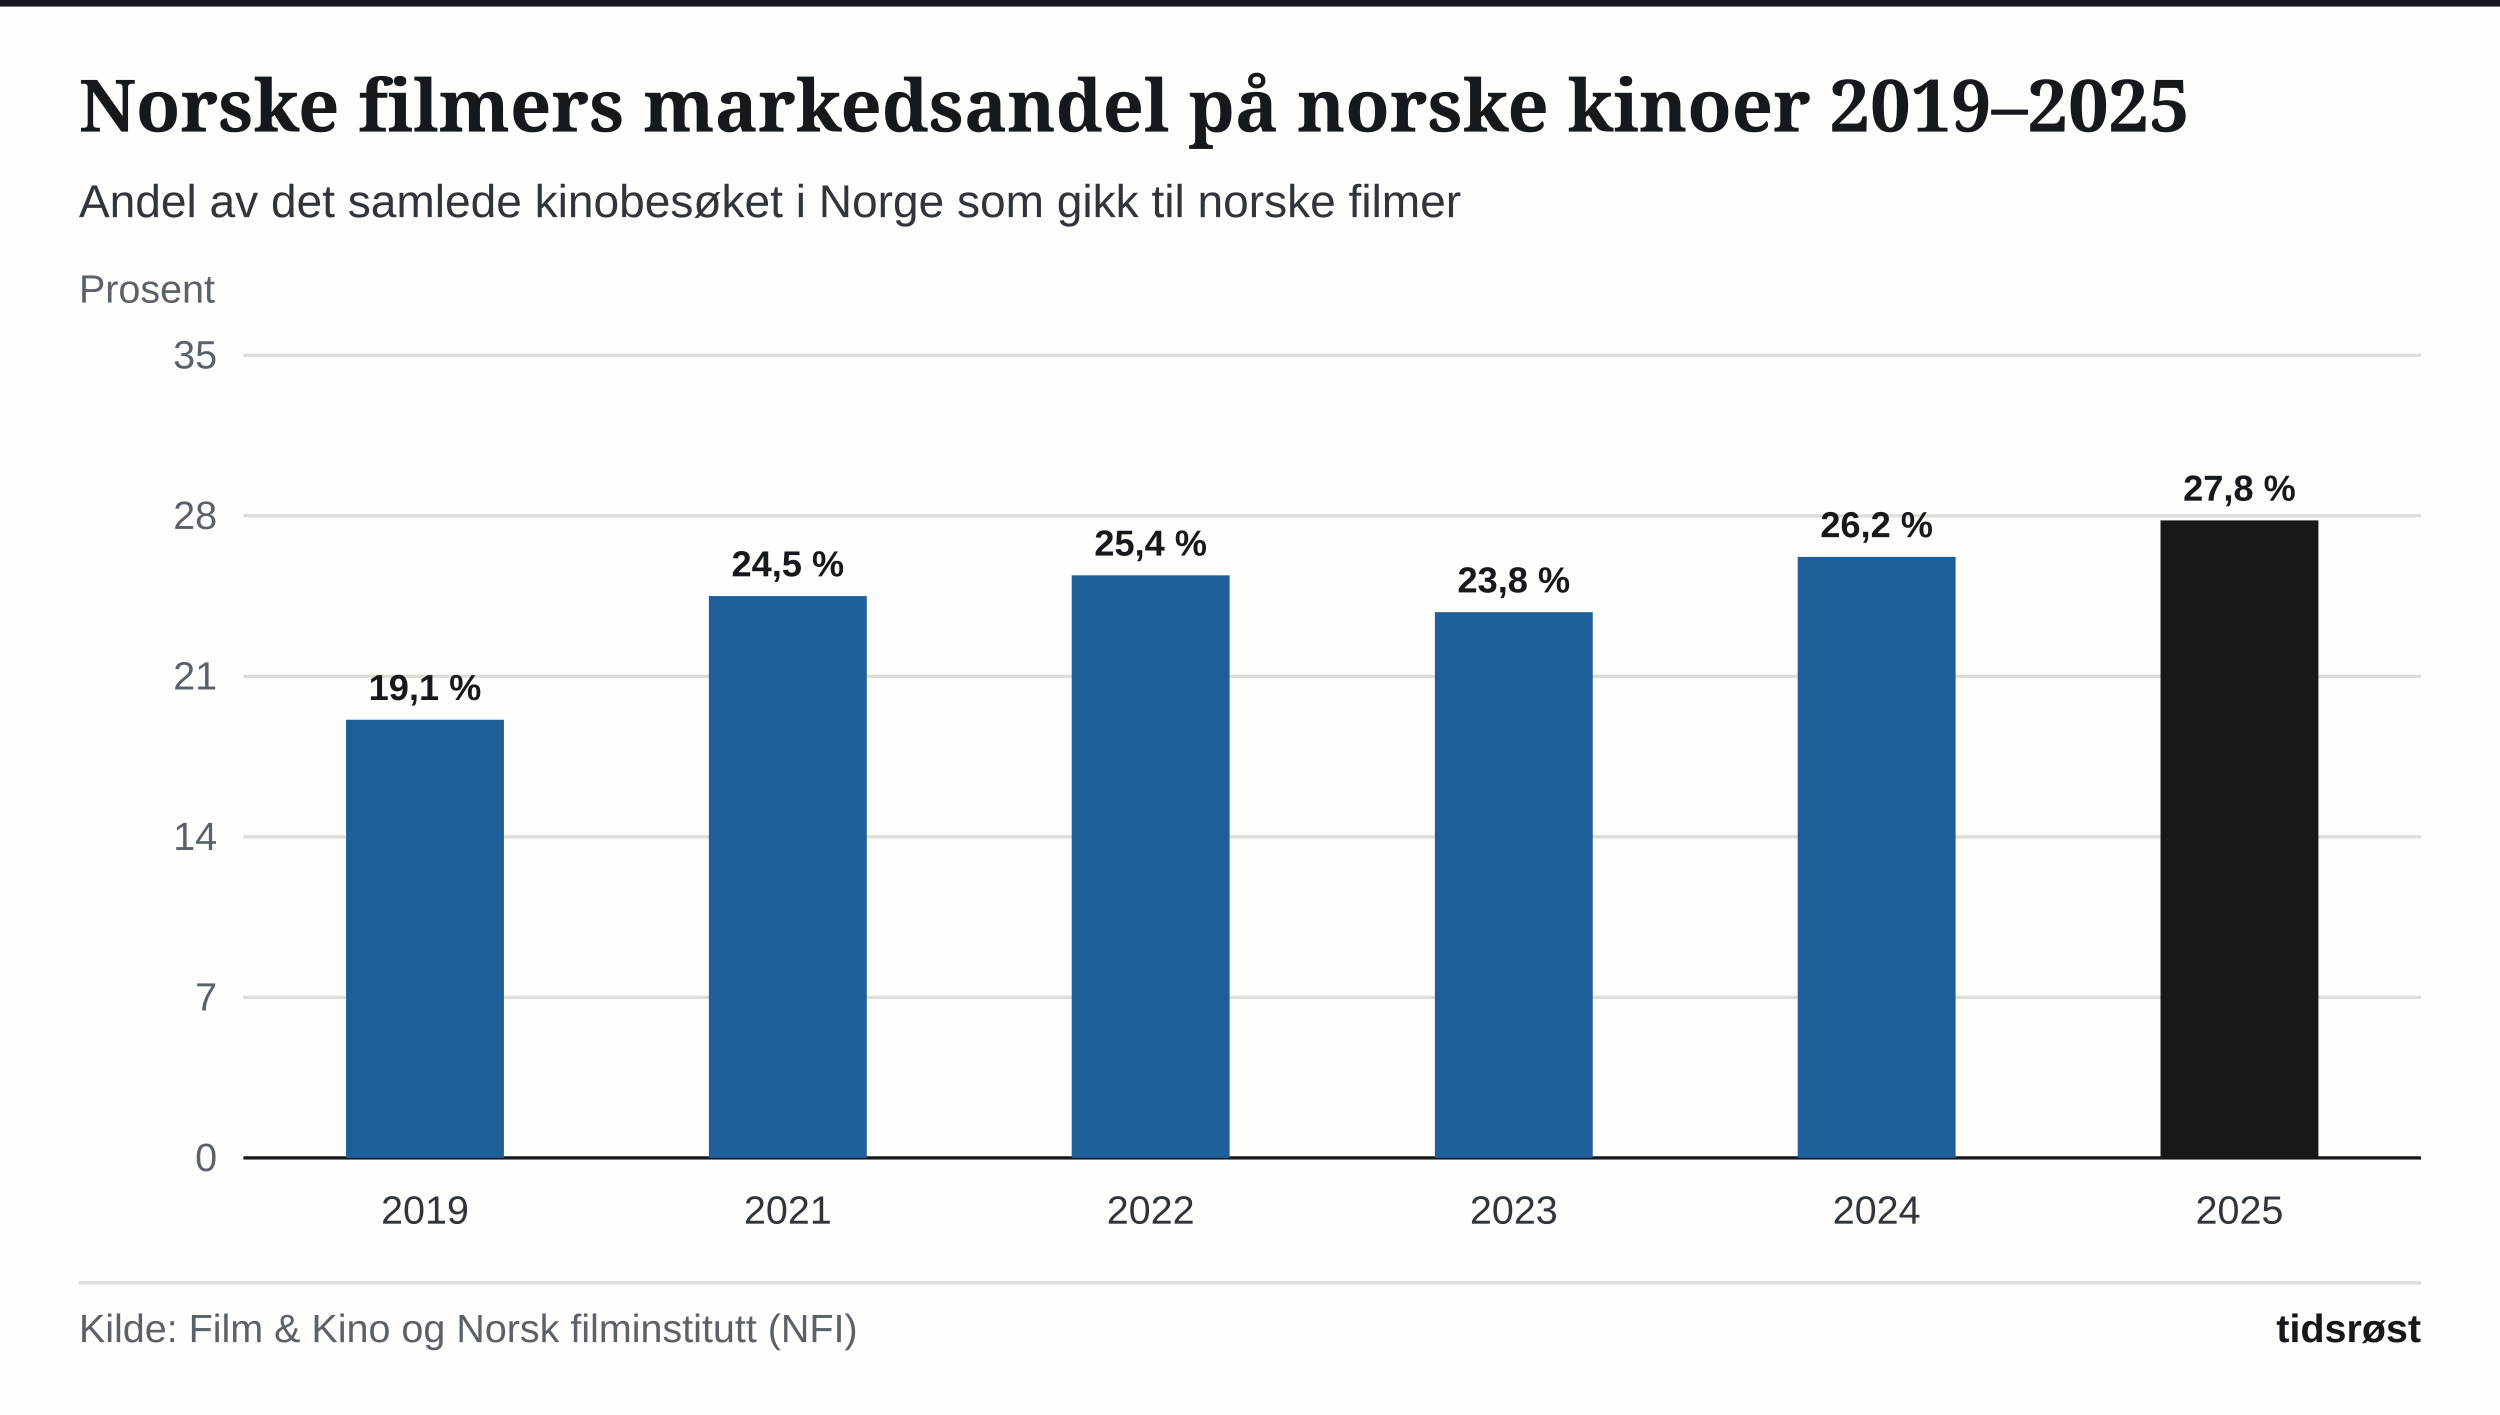
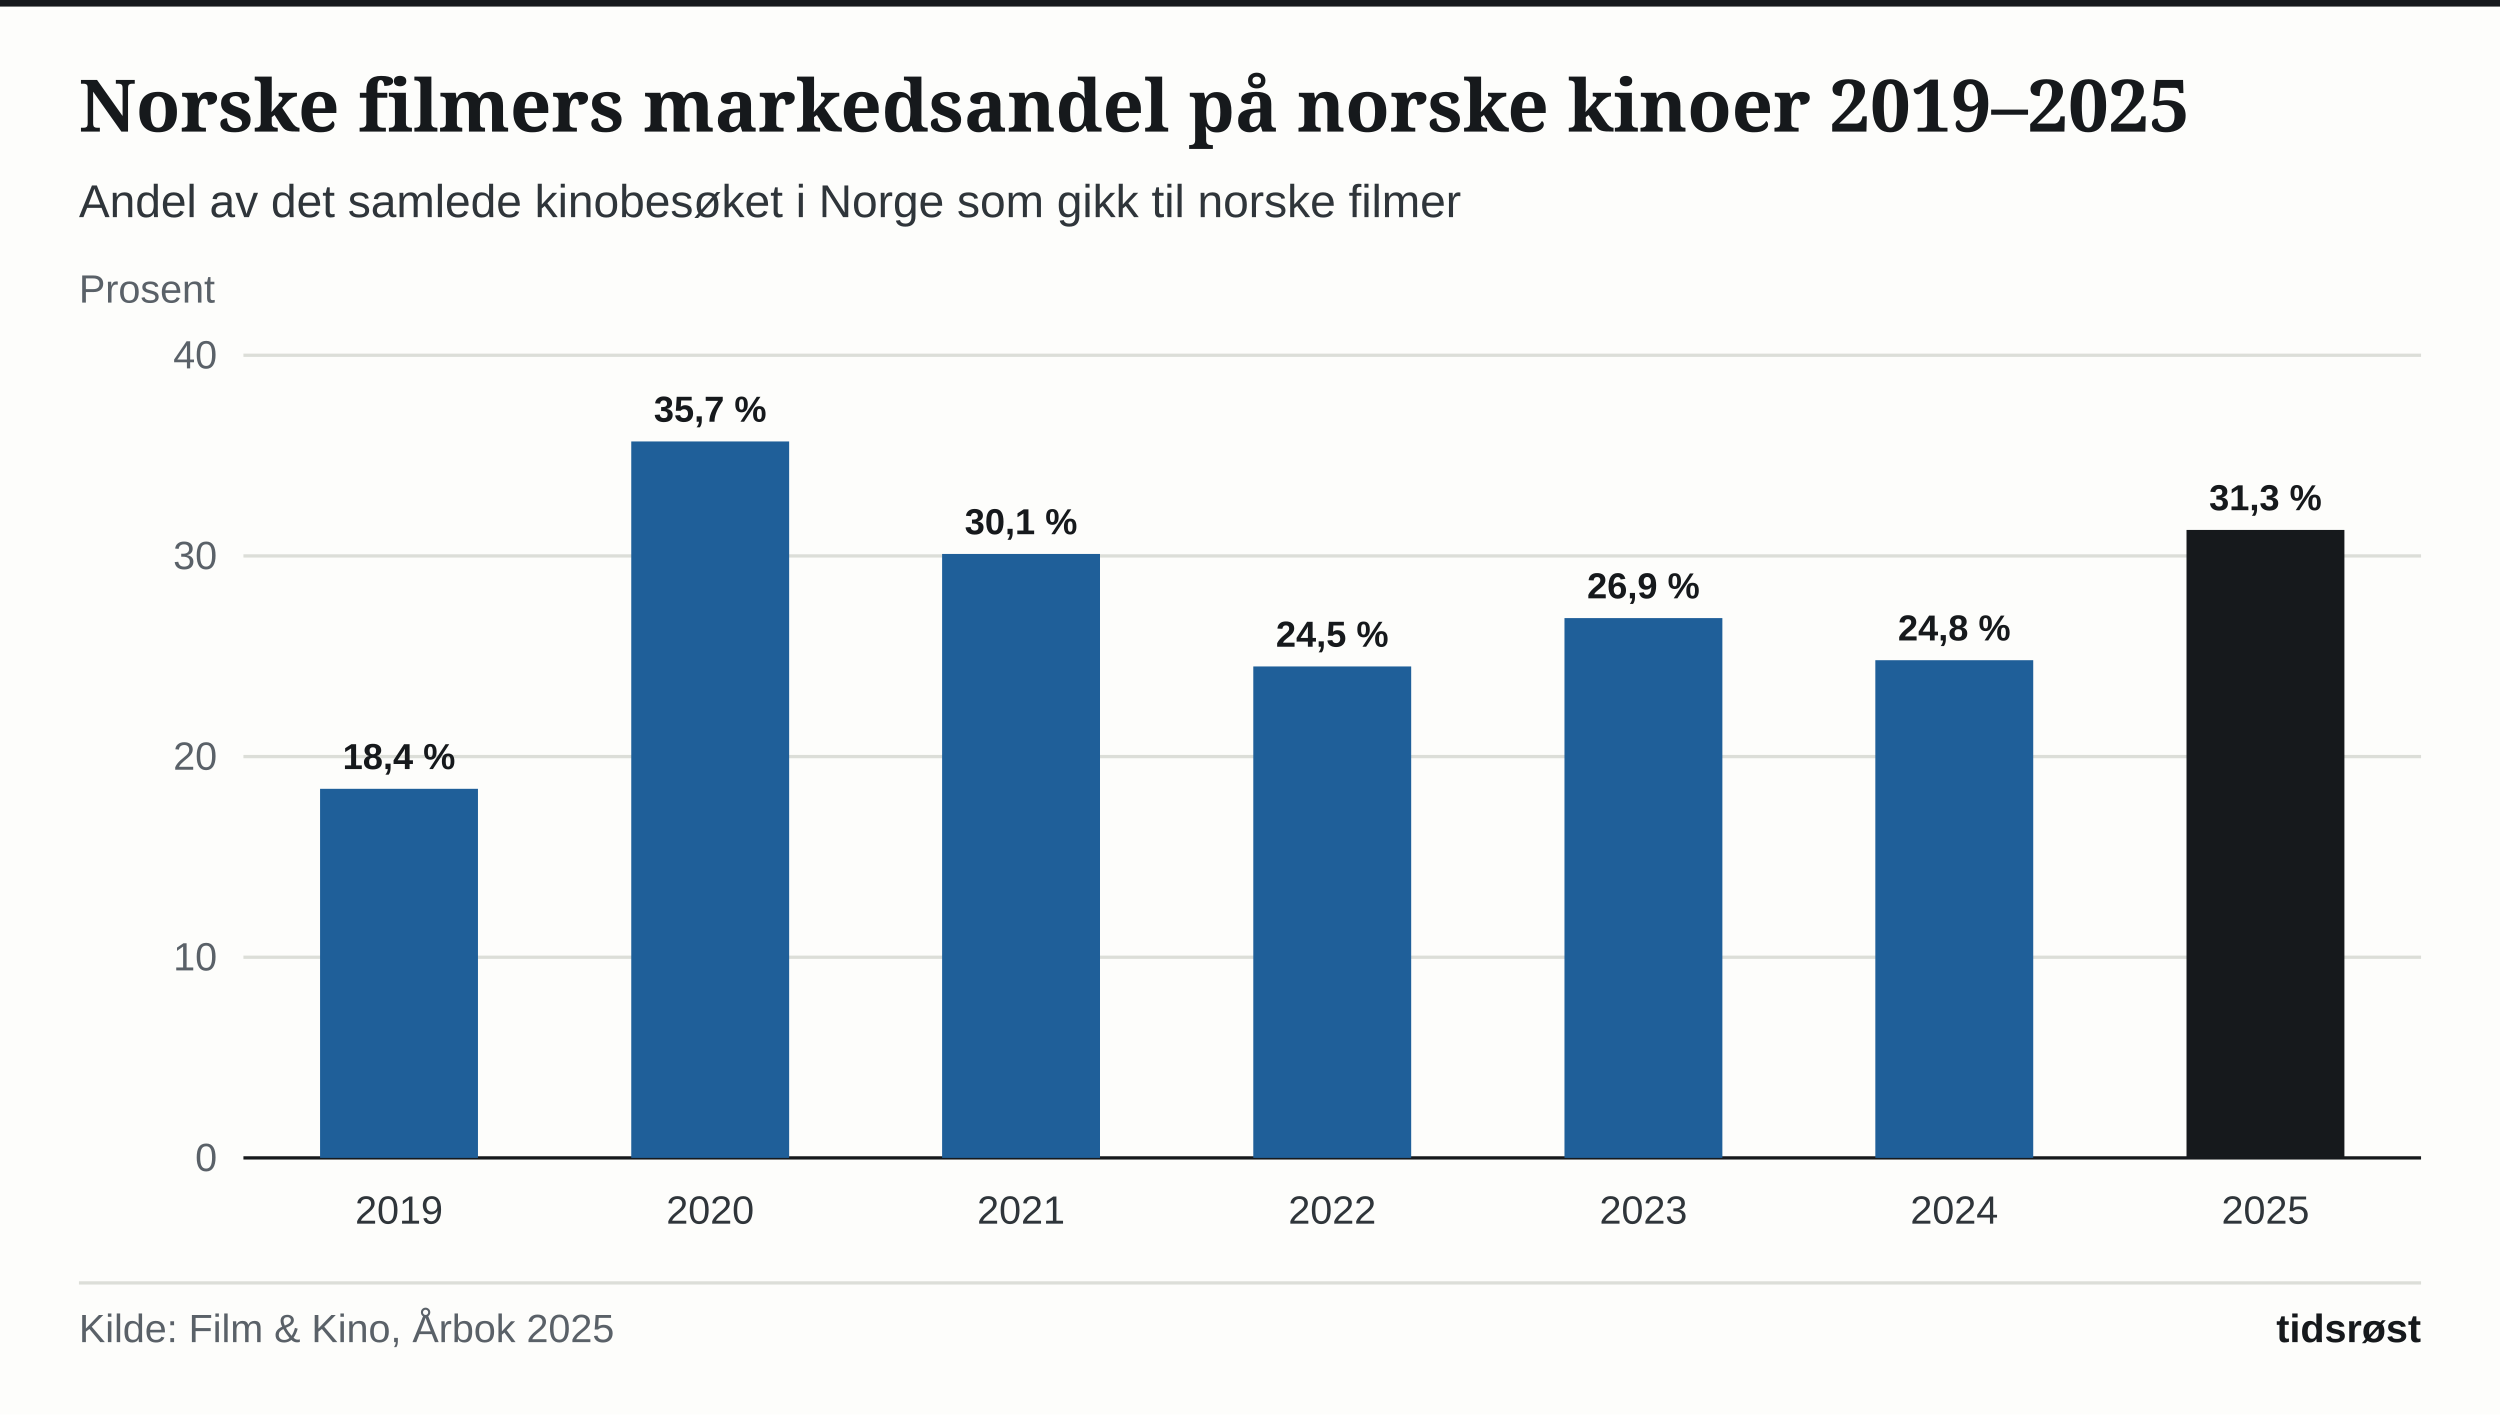
<svg xmlns="http://www.w3.org/2000/svg" viewBox="0 0 760 430" width="760" height="430" role="img" aria-label="Norske filmers markedsandel på norske kinoer 2019–2025">
  <rect width="760" height="430" fill="#fdfdfb" />
  <rect x="0" y="0" width="760" height="2" fill="#16191c" />
  <text x="24" y="40" font-family="'Source Serif 4', Georgia, serif" font-size="22" font-weight="650" fill="#16191c">Norske filmers markedsandel på norske kinoer 2019–2025</text>
  <text x="24" y="66" font-family="Archivo, 'Helvetica Neue', Arial, sans-serif" font-size="14" fill="#2f353a">Andel av det samlede kinobesøket i Norge som gikk til norske filmer</text>
  <text x="24" y="92" font-family="Archivo, 'Helvetica Neue', Arial, sans-serif" font-size="12" fill="#5a6168">Prosent</text>
  <line x1="74" x2="736" y1="352.0" y2="352.0" stroke="#16191c" stroke-width="1" />
  <text x="66" y="356.0" text-anchor="end" font-family="Archivo, 'Helvetica Neue', Arial, sans-serif" font-size="12" fill="#5a6168">0</text>
-   <line x1="74" x2="736" y1="303.2" y2="303.2" stroke="#dcded8" stroke-width="1" />
-   <text x="66" y="307.2" text-anchor="end" font-family="Archivo, 'Helvetica Neue', Arial, sans-serif" font-size="12" fill="#5a6168">7</text>
-   <line x1="74" x2="736" y1="254.4" y2="254.4" stroke="#dcded8" stroke-width="1" />
-   <text x="66" y="258.4" text-anchor="end" font-family="Archivo, 'Helvetica Neue', Arial, sans-serif" font-size="12" fill="#5a6168">14</text>
-   <line x1="74" x2="736" y1="205.6" y2="205.6" stroke="#dcded8" stroke-width="1" />
-   <text x="66" y="209.6" text-anchor="end" font-family="Archivo, 'Helvetica Neue', Arial, sans-serif" font-size="12" fill="#5a6168">21</text>
-   <line x1="74" x2="736" y1="156.8" y2="156.8" stroke="#dcded8" stroke-width="1" />
-   <text x="66" y="160.8" text-anchor="end" font-family="Archivo, 'Helvetica Neue', Arial, sans-serif" font-size="12" fill="#5a6168">28</text>
+   <line x1="74" x2="736" y1="291.0" y2="291.0" stroke="#dcded8" stroke-width="1" />
+   <text x="66" y="295.0" text-anchor="end" font-family="Archivo, 'Helvetica Neue', Arial, sans-serif" font-size="12" fill="#5a6168">10</text>
+   <line x1="74" x2="736" y1="230.0" y2="230.0" stroke="#dcded8" stroke-width="1" />
+   <text x="66" y="234.0" text-anchor="end" font-family="Archivo, 'Helvetica Neue', Arial, sans-serif" font-size="12" fill="#5a6168">20</text>
+   <line x1="74" x2="736" y1="169.0" y2="169.0" stroke="#dcded8" stroke-width="1" />
+   <text x="66" y="173.0" text-anchor="end" font-family="Archivo, 'Helvetica Neue', Arial, sans-serif" font-size="12" fill="#5a6168">30</text>
  <line x1="74" x2="736" y1="108.0" y2="108.0" stroke="#dcded8" stroke-width="1" />
-   <text x="66" y="112.0" text-anchor="end" font-family="Archivo, 'Helvetica Neue', Arial, sans-serif" font-size="12" fill="#5a6168">35</text>
-   <rect x="105.2" y="218.8" width="48.0" height="133.2" fill="#1f5f99" />
-   <text x="129.2" y="212.8" text-anchor="middle" font-family="Archivo, 'Helvetica Neue', Arial, sans-serif" font-size="11" font-weight="600" fill="#16191c">19,1 %</text>
-   <text x="129.2" y="372" text-anchor="middle" font-family="Archivo, 'Helvetica Neue', Arial, sans-serif" font-size="12" fill="#2f353a">2019</text>
-   <rect x="215.5" y="181.2" width="48.0" height="170.8" fill="#1f5f99" />
-   <text x="239.5" y="175.2" text-anchor="middle" font-family="Archivo, 'Helvetica Neue', Arial, sans-serif" font-size="11" font-weight="600" fill="#16191c">24,5 %</text>
-   <text x="239.5" y="372" text-anchor="middle" font-family="Archivo, 'Helvetica Neue', Arial, sans-serif" font-size="12" fill="#2f353a">2021</text>
-   <rect x="325.8" y="174.9" width="48.0" height="177.1" fill="#1f5f99" />
-   <text x="349.8" y="168.9" text-anchor="middle" font-family="Archivo, 'Helvetica Neue', Arial, sans-serif" font-size="11" font-weight="600" fill="#16191c">25,4 %</text>
-   <text x="349.8" y="372" text-anchor="middle" font-family="Archivo, 'Helvetica Neue', Arial, sans-serif" font-size="12" fill="#2f353a">2022</text>
-   <rect x="436.2" y="186.1" width="48.0" height="165.9" fill="#1f5f99" />
-   <text x="460.2" y="180.1" text-anchor="middle" font-family="Archivo, 'Helvetica Neue', Arial, sans-serif" font-size="11" font-weight="600" fill="#16191c">23,8 %</text>
-   <text x="460.2" y="372" text-anchor="middle" font-family="Archivo, 'Helvetica Neue', Arial, sans-serif" font-size="12" fill="#2f353a">2023</text>
-   <rect x="546.5" y="169.3" width="48.0" height="182.7" fill="#1f5f99" />
-   <text x="570.5" y="163.3" text-anchor="middle" font-family="Archivo, 'Helvetica Neue', Arial, sans-serif" font-size="11" font-weight="600" fill="#16191c">26,2 %</text>
-   <text x="570.5" y="372" text-anchor="middle" font-family="Archivo, 'Helvetica Neue', Arial, sans-serif" font-size="12" fill="#2f353a">2024</text>
-   <rect x="656.8" y="158.2" width="48.0" height="193.8" fill="#16191c" />
-   <text x="680.8" y="152.2" text-anchor="middle" font-family="Archivo, 'Helvetica Neue', Arial, sans-serif" font-size="11" font-weight="600" fill="#16191c">27,8 %</text>
-   <text x="680.8" y="372" text-anchor="middle" font-family="Archivo, 'Helvetica Neue', Arial, sans-serif" font-size="12" fill="#2f353a">2025</text>
+   <text x="66" y="112.0" text-anchor="end" font-family="Archivo, 'Helvetica Neue', Arial, sans-serif" font-size="12" fill="#5a6168">40</text>
+   <rect x="97.3" y="239.8" width="48" height="112.2" fill="#1f5f99" />
+   <text x="121.3" y="233.8" text-anchor="middle" font-family="Archivo, 'Helvetica Neue', Arial, sans-serif" font-size="11" font-weight="600" fill="#16191c">18,4 %</text>
+   <text x="121.3" y="372" text-anchor="middle" font-family="Archivo, 'Helvetica Neue', Arial, sans-serif" font-size="12" fill="#2f353a">2019</text>
+   <rect x="191.9" y="134.2" width="48" height="217.8" fill="#1f5f99" />
+   <text x="215.9" y="128.2" text-anchor="middle" font-family="Archivo, 'Helvetica Neue', Arial, sans-serif" font-size="11" font-weight="600" fill="#16191c">35,7 %</text>
+   <text x="215.9" y="372" text-anchor="middle" font-family="Archivo, 'Helvetica Neue', Arial, sans-serif" font-size="12" fill="#2f353a">2020</text>
+   <rect x="286.4" y="168.4" width="48" height="183.6" fill="#1f5f99" />
+   <text x="310.4" y="162.4" text-anchor="middle" font-family="Archivo, 'Helvetica Neue', Arial, sans-serif" font-size="11" font-weight="600" fill="#16191c">30,1 %</text>
+   <text x="310.4" y="372" text-anchor="middle" font-family="Archivo, 'Helvetica Neue', Arial, sans-serif" font-size="12" fill="#2f353a">2021</text>
+   <rect x="381.0" y="202.6" width="48" height="149.4" fill="#1f5f99" />
+   <text x="405.0" y="196.6" text-anchor="middle" font-family="Archivo, 'Helvetica Neue', Arial, sans-serif" font-size="11" font-weight="600" fill="#16191c">24,5 %</text>
+   <text x="405.0" y="372" text-anchor="middle" font-family="Archivo, 'Helvetica Neue', Arial, sans-serif" font-size="12" fill="#2f353a">2022</text>
+   <rect x="475.6" y="187.9" width="48" height="164.1" fill="#1f5f99" />
+   <text x="499.6" y="181.9" text-anchor="middle" font-family="Archivo, 'Helvetica Neue', Arial, sans-serif" font-size="11" font-weight="600" fill="#16191c">26,9 %</text>
+   <text x="499.6" y="372" text-anchor="middle" font-family="Archivo, 'Helvetica Neue', Arial, sans-serif" font-size="12" fill="#2f353a">2023</text>
+   <rect x="570.1" y="200.7" width="48" height="151.3" fill="#1f5f99" />
+   <text x="594.1" y="194.7" text-anchor="middle" font-family="Archivo, 'Helvetica Neue', Arial, sans-serif" font-size="11" font-weight="600" fill="#16191c">24,8 %</text>
+   <text x="594.1" y="372" text-anchor="middle" font-family="Archivo, 'Helvetica Neue', Arial, sans-serif" font-size="12" fill="#2f353a">2024</text>
+   <rect x="664.7" y="161.1" width="48" height="190.9" fill="#16191c" />
+   <text x="688.7" y="155.1" text-anchor="middle" font-family="Archivo, 'Helvetica Neue', Arial, sans-serif" font-size="11" font-weight="600" fill="#16191c">31,3 %</text>
+   <text x="688.7" y="372" text-anchor="middle" font-family="Archivo, 'Helvetica Neue', Arial, sans-serif" font-size="12" fill="#2f353a">2025</text>
  <line x1="24" x2="736" y1="390" y2="390" stroke="#dcded8" stroke-width="1" />
-   <text x="24" y="408" font-family="Archivo, 'Helvetica Neue', Arial, sans-serif" font-size="12" fill="#5a6168">Kilde: Film &amp; Kino og Norsk filminstitutt (NFI)</text>
+   <text x="24" y="408" font-family="Archivo, 'Helvetica Neue', Arial, sans-serif" font-size="12" fill="#5a6168">Kilde: Film &amp; Kino, Årbok 2025</text>
  <text x="736" y="408" text-anchor="end" font-family="Archivo, 'Helvetica Neue', Arial, sans-serif" font-size="12" font-weight="700" fill="#16191c">tidsrøst</text>
</svg>
